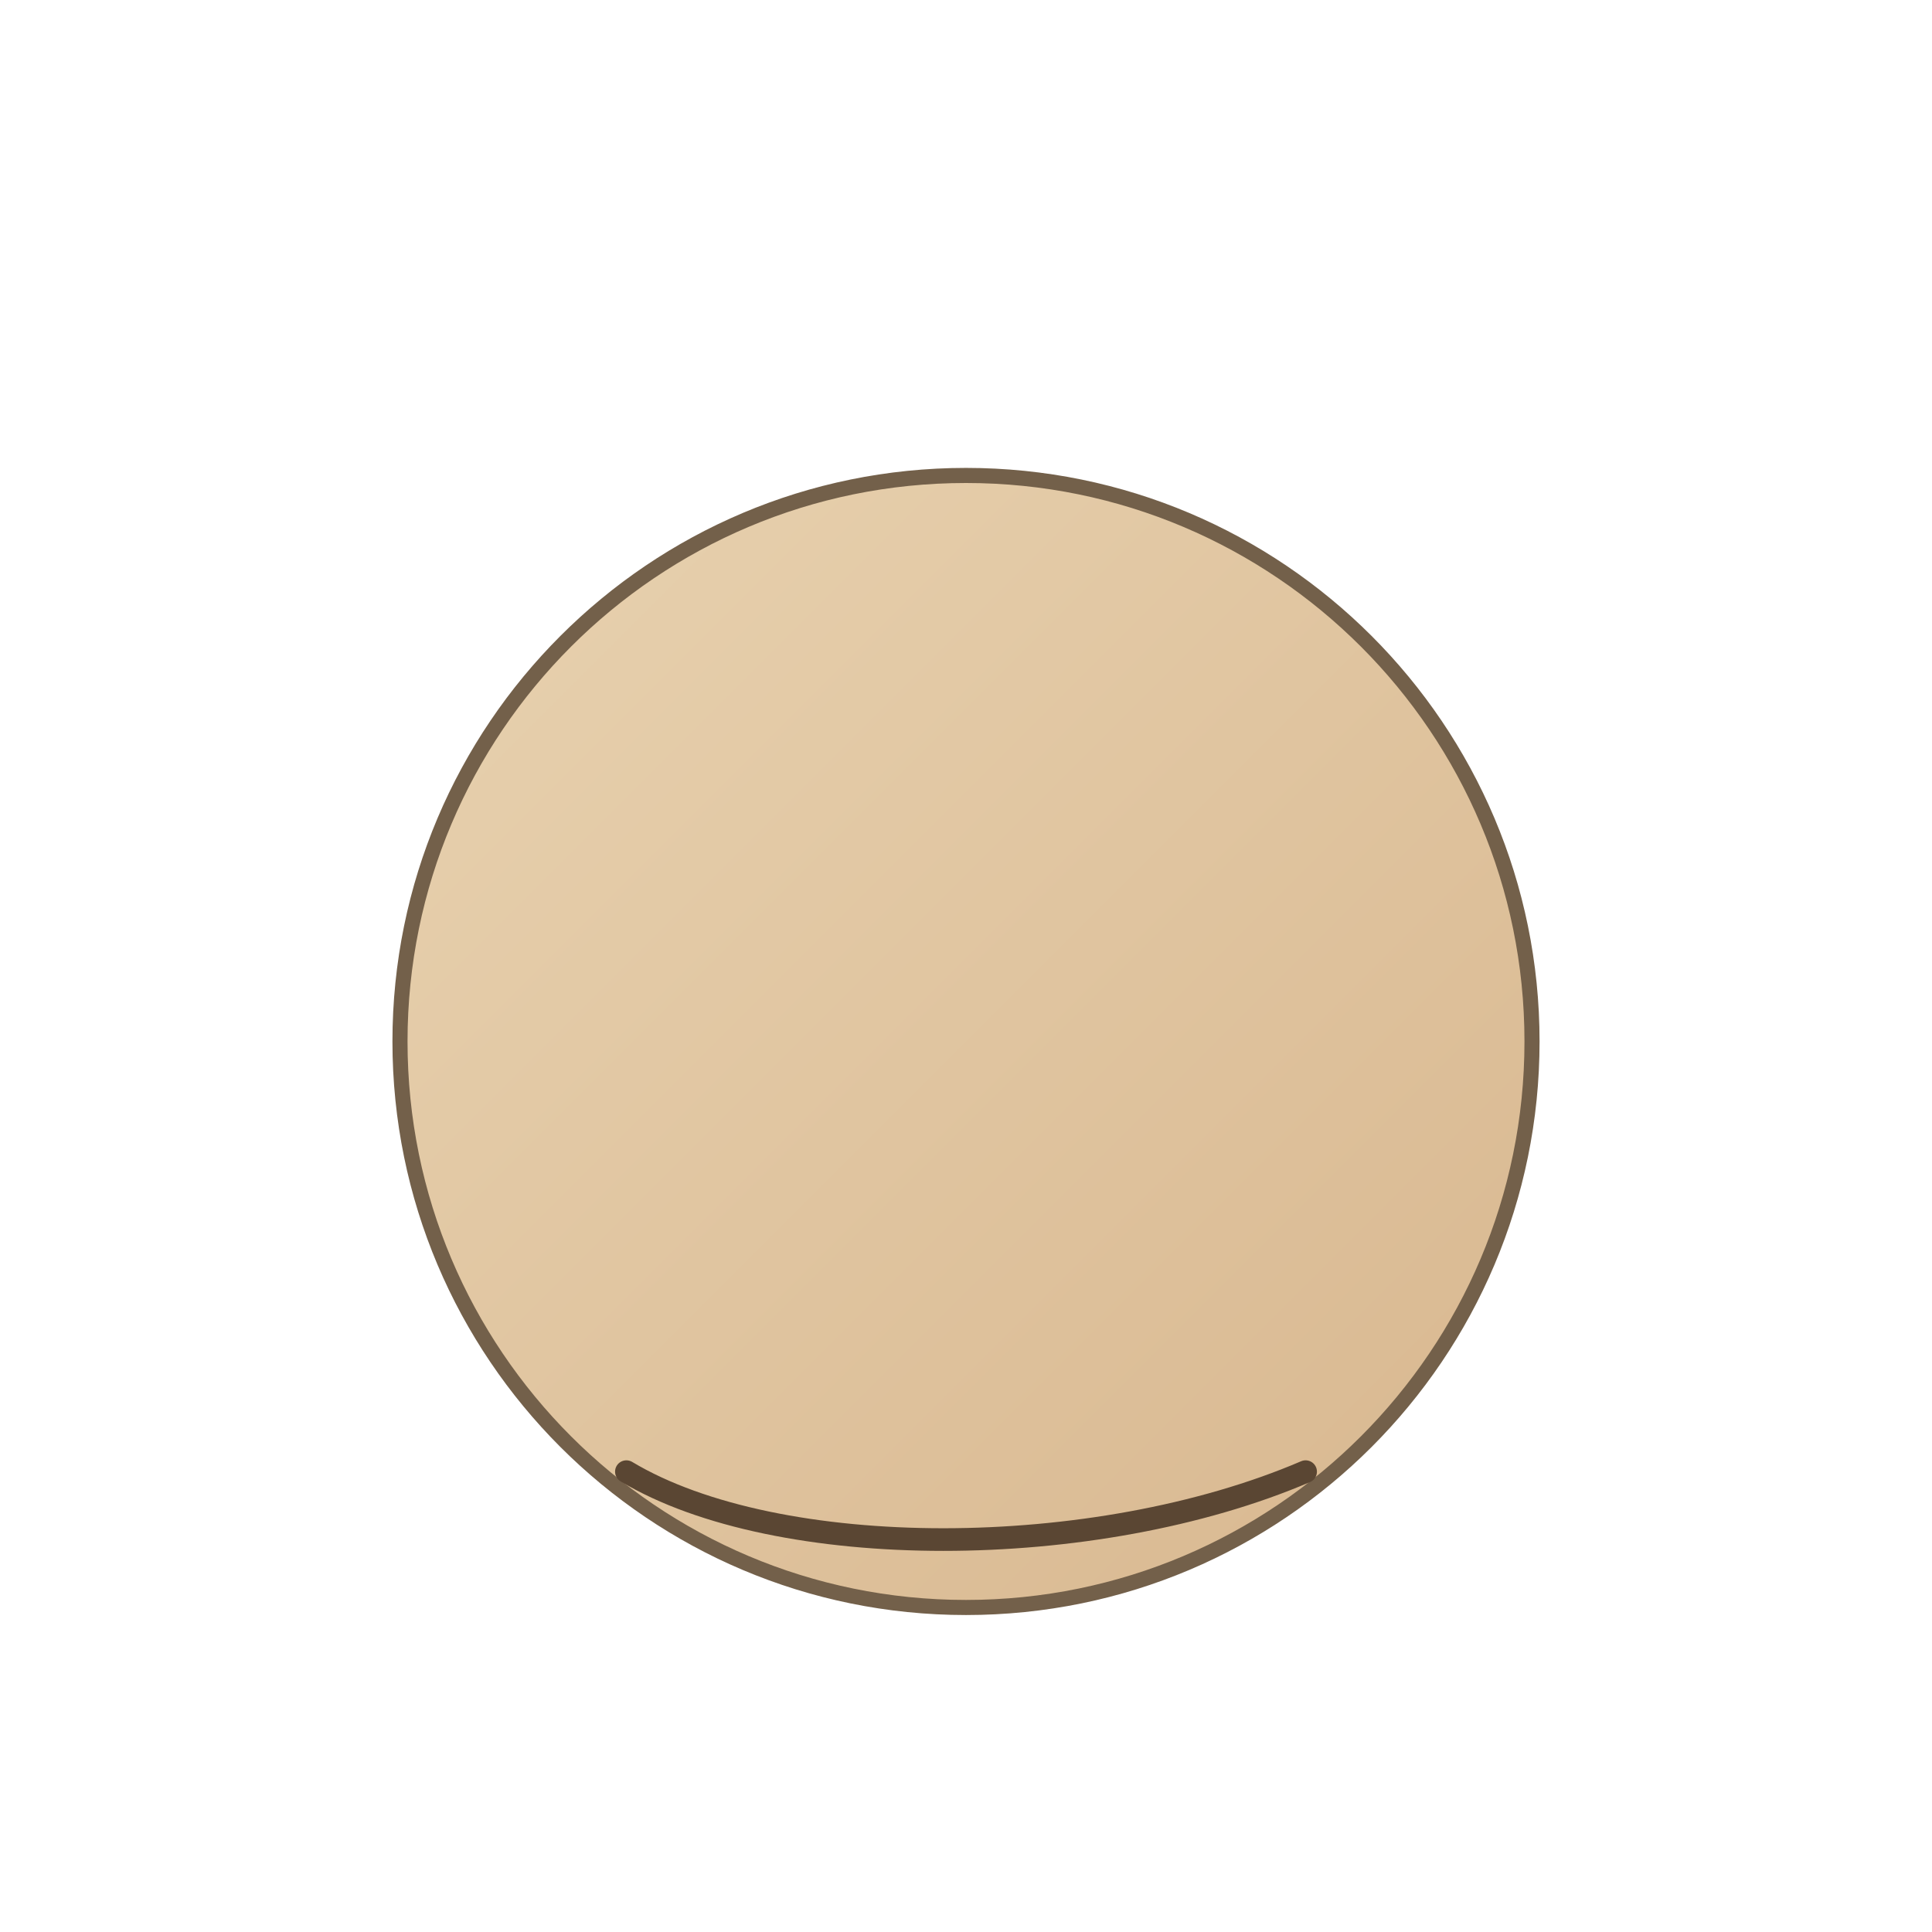
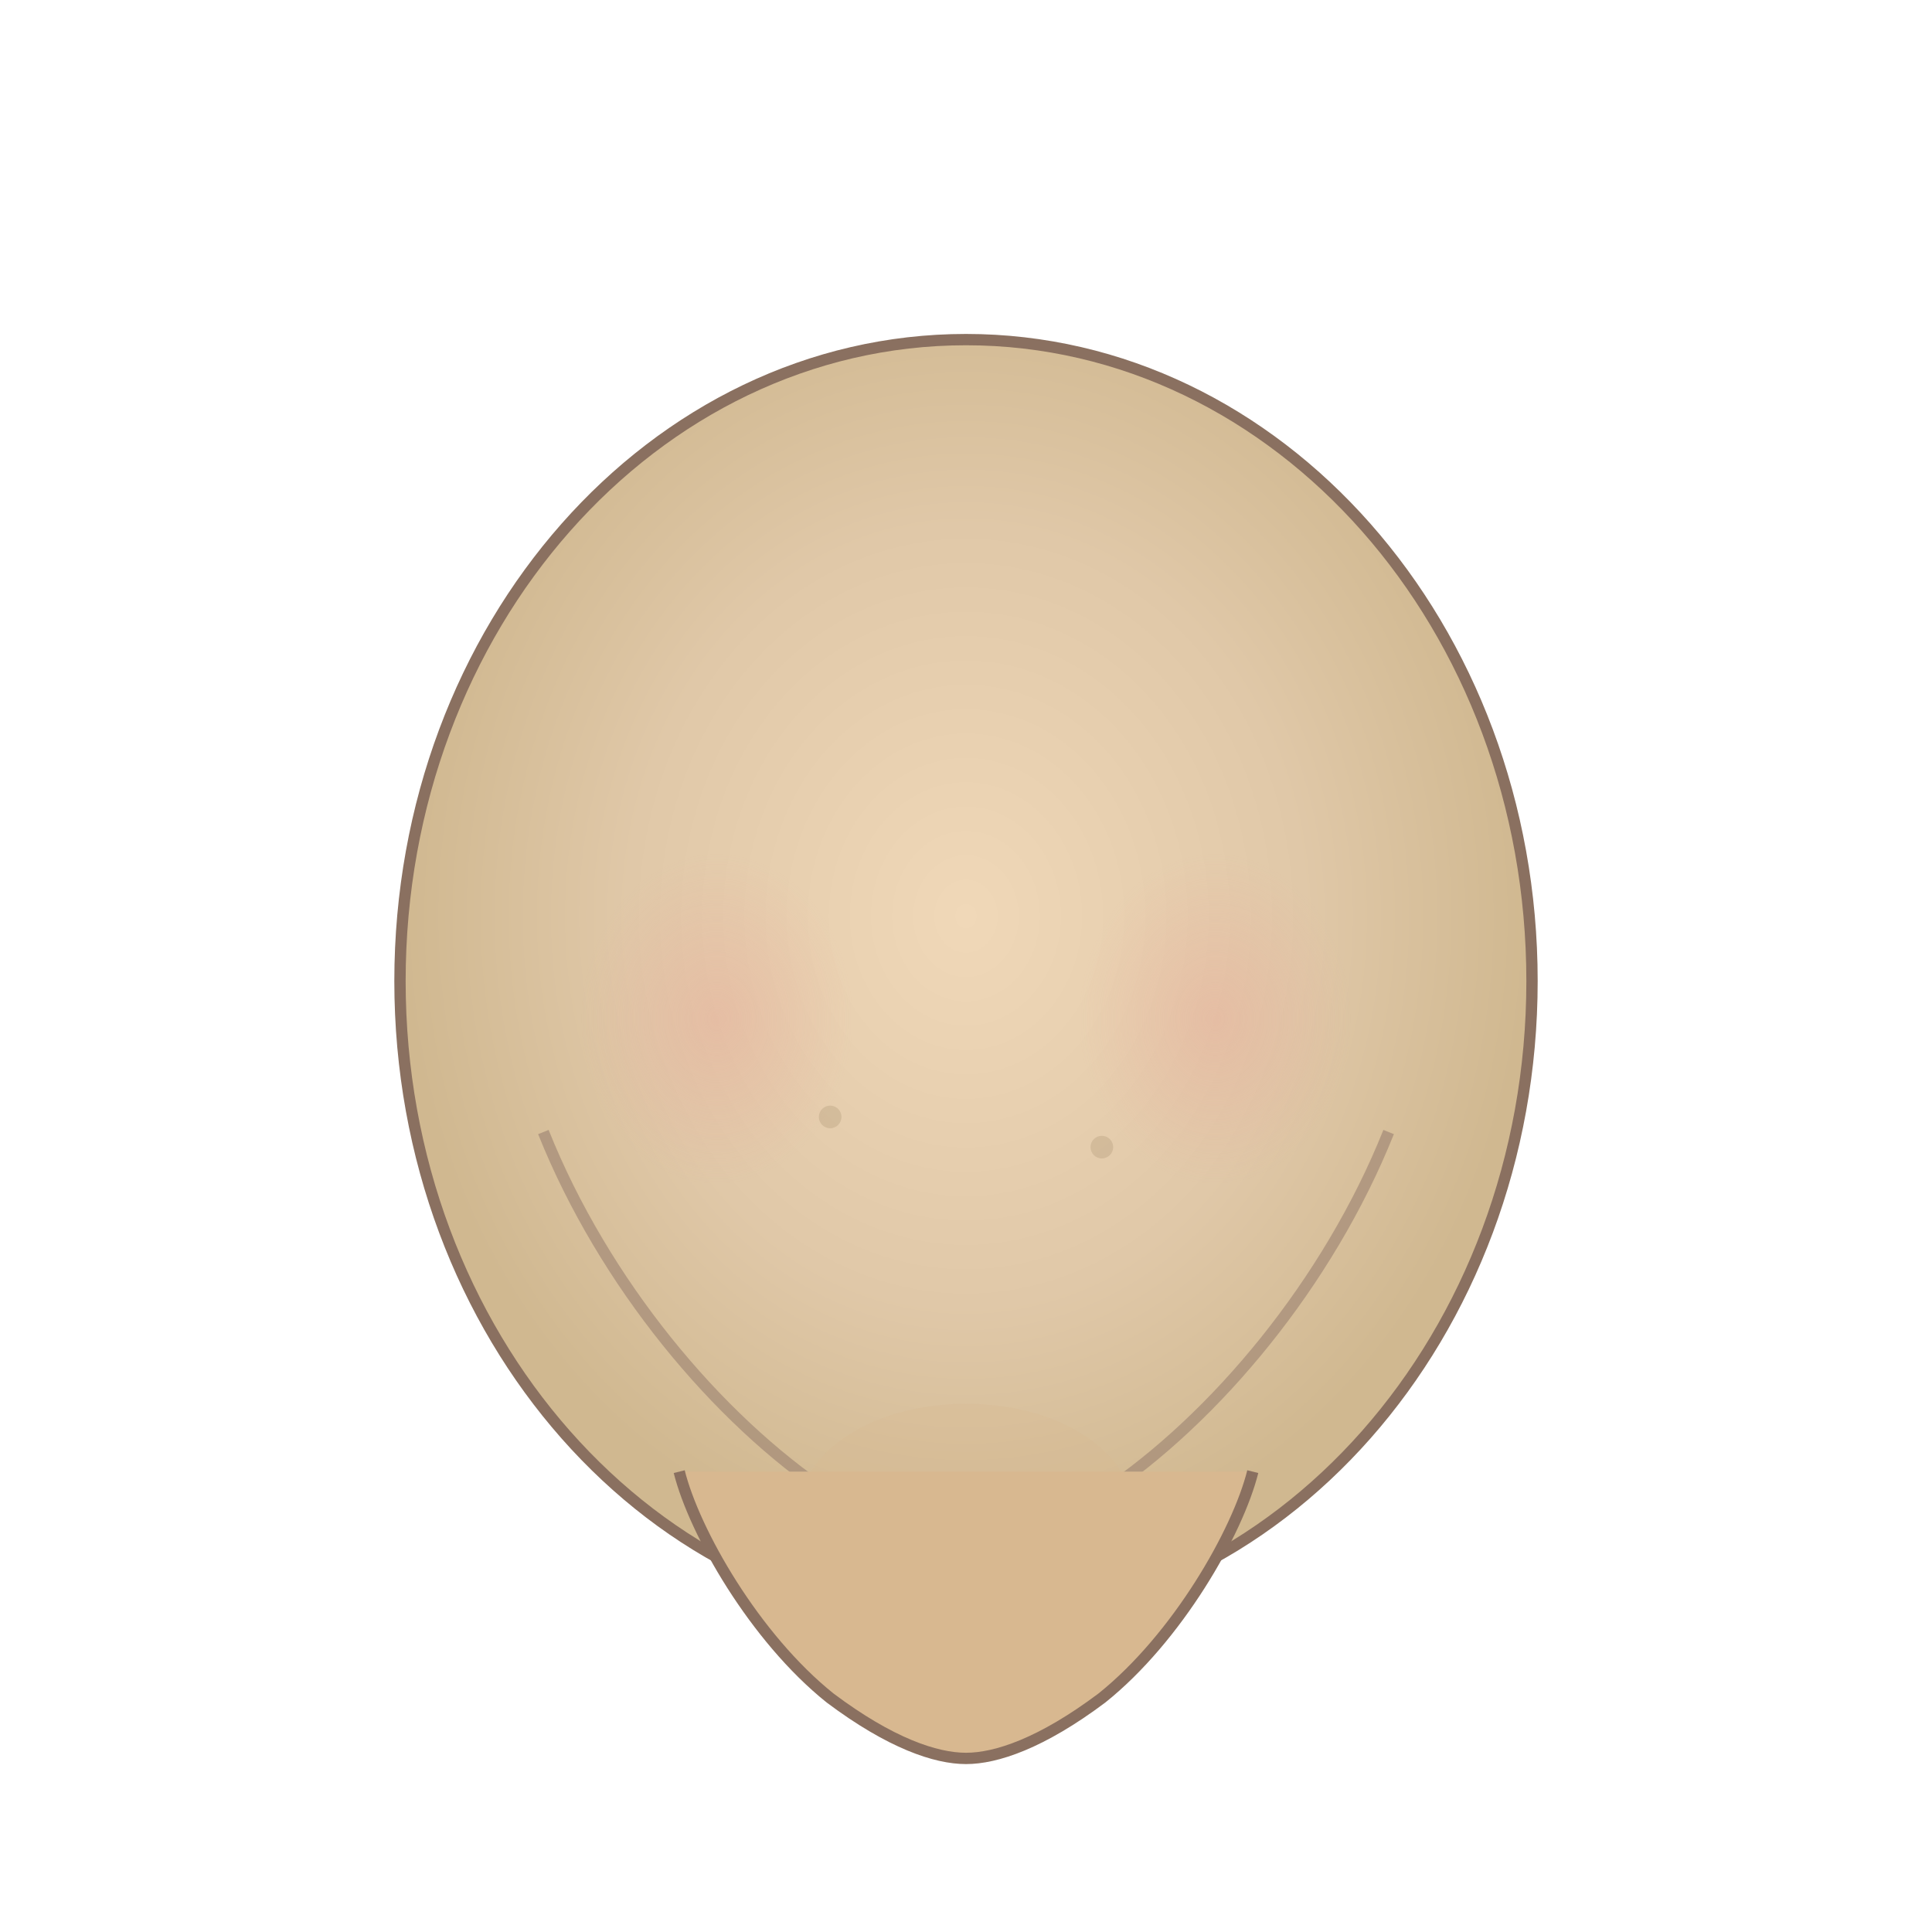
<svg xmlns="http://www.w3.org/2000/svg" width="256" height="256" viewBox="0 0 256 256">
  <defs>
-     <linearGradient id="g2" x1="0" y1="0" x2="1" y2="1">
-       <stop offset="0" stop-color="#e8d2b0" />
-       <stop offset="1" stop-color="#d8b78f" />
-     </linearGradient>
+     <radialGradient id="roundHead" cx="50%" cy="45%">
+       <stop offset="0%" stop-color="#f0d8b8" />
+       <stop offset="60%" stop-color="#e0c8a8" />
+       <stop offset="100%" stop-color="#d0b890" />
+     </radialGradient>
+     <radialGradient id="cheekBlush" cx="50%" cy="50%">
+       <stop offset="0%" stop-color="#e8a898" stop-opacity="0.4" />
+       <stop offset="100%" stop-color="#e8a898" stop-opacity="0" />
+     </radialGradient>
  </defs>
-   <rect width="100%" height="100%" fill="transparent" />
-   <circle cx="128" cy="138" r="75" fill="url(#g2)" stroke="#73604a" stroke-width="2" />
-   <path d="M83 195c20 12 62 12 90 0" fill="none" stroke="#5a4633" stroke-width="3" stroke-linecap="round" />
+   <ellipse cx="128" cy="130" rx="75" ry="85" fill="url(#roundHead)" stroke="#8a7060" stroke-width="1.5" />
+   <ellipse cx="95" cy="135" rx="18" ry="22" fill="url(#cheekBlush)" />
+   <ellipse cx="161" cy="135" rx="18" ry="22" fill="url(#cheekBlush)" />
+   <path d="M72 150c8 20 23 38 38 48c8 5 16 8 18 8c2 0 10-3 18-8c15-10 30-28 38-48" fill="none" stroke="#9a8070" stroke-width="1.5" opacity="0.6" />
+   <ellipse cx="128" cy="200" rx="22" ry="14" fill="#d8b890" opacity="0.25" />
+   <path d="M90 195c2 8 10 22 20 30c8 6 14 8 18 8s10-2 18-8c10-8 18-22 20-30" fill="#d8b890" stroke="#8a7060" stroke-width="1.5" />
+   <g opacity="0.3" fill="#a89070">
+     <circle cx="110" cy="148" r="1.5" />
+     <circle cx="146" cy="152" r="1.5" />
+   </g>
</svg>
